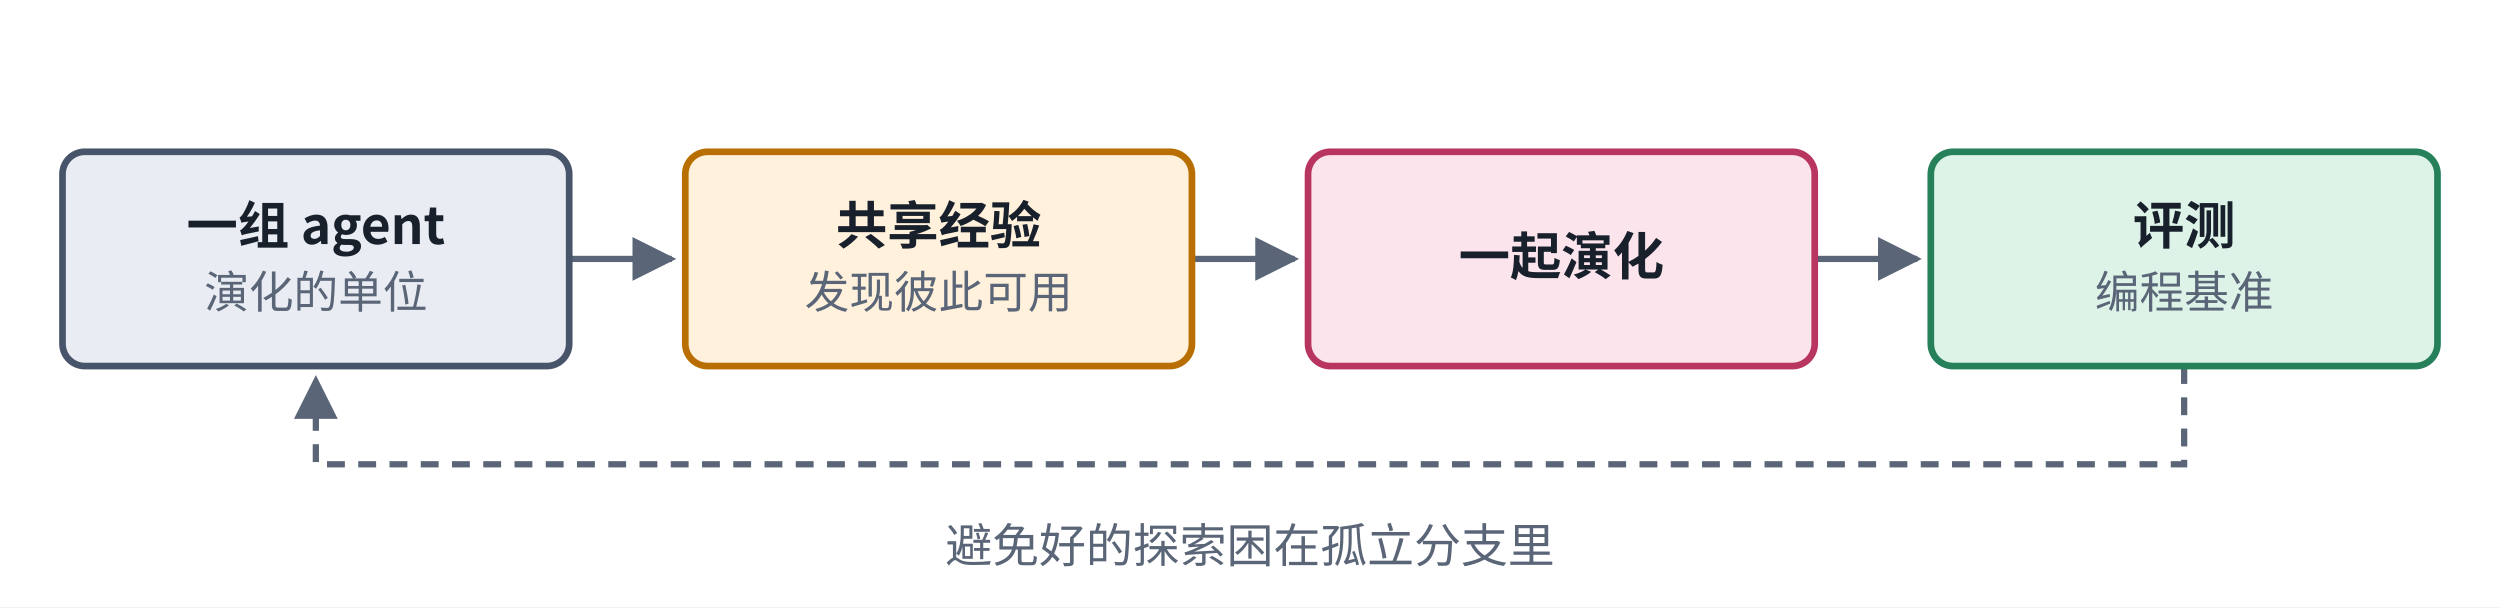
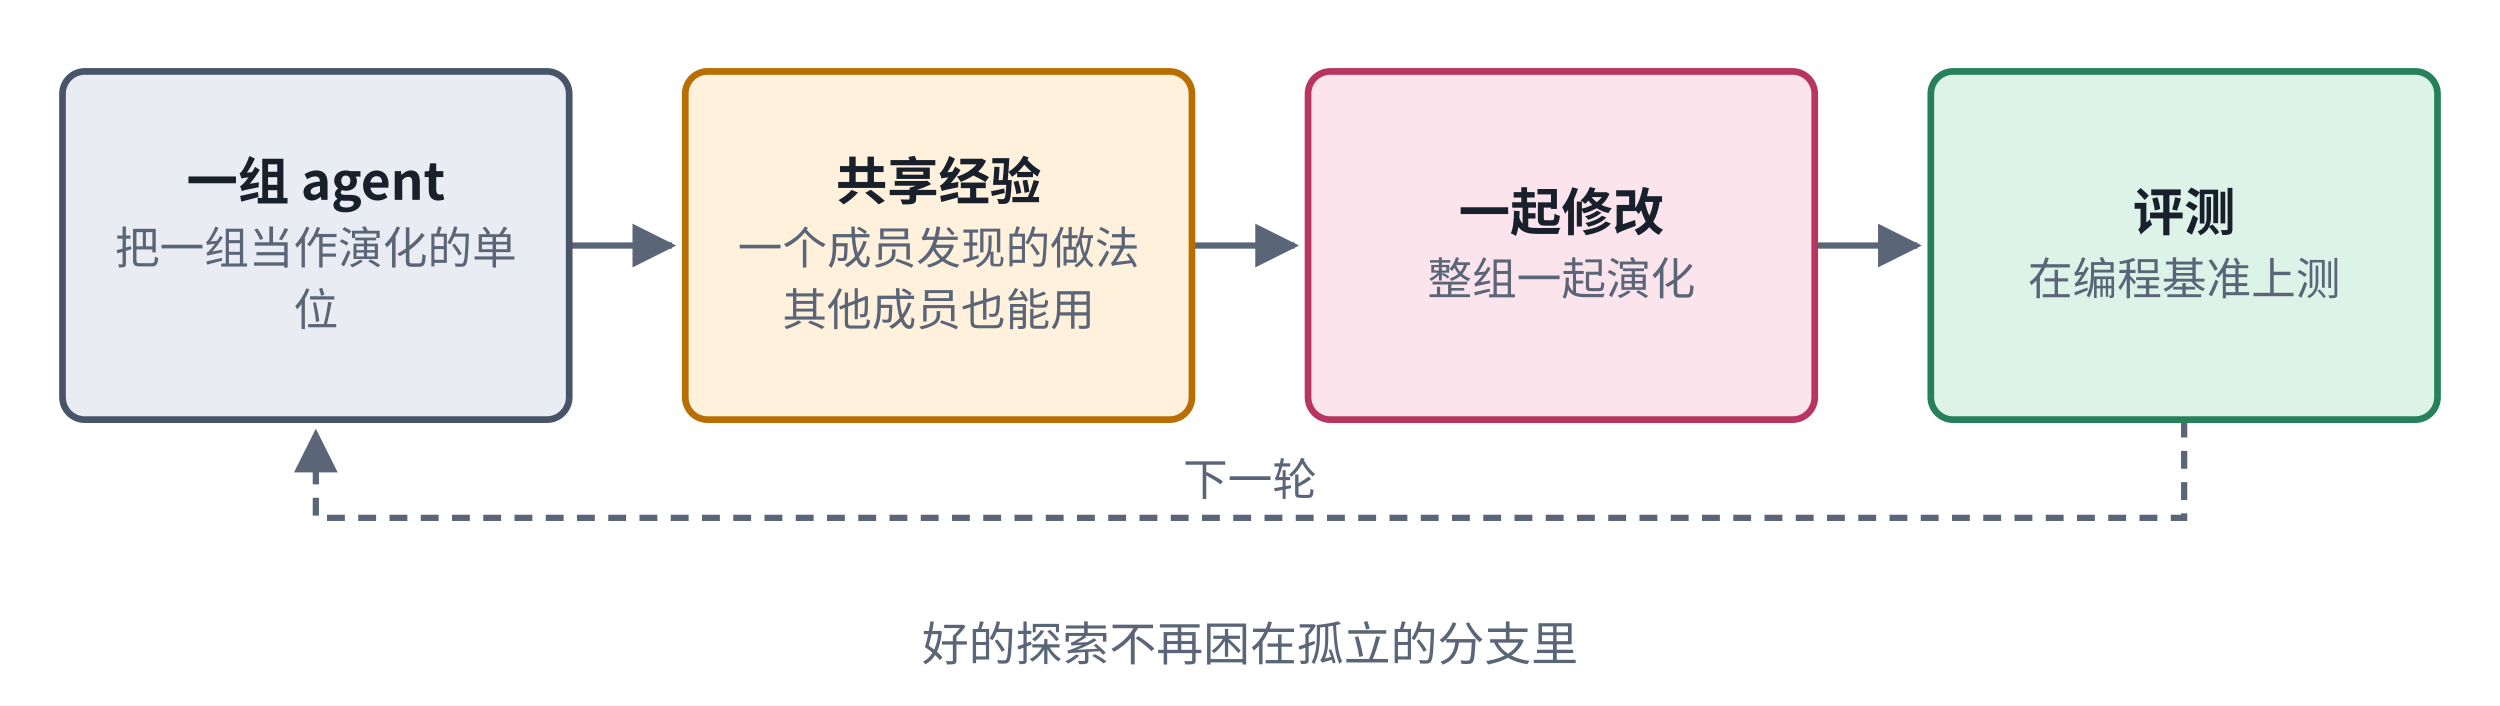
- <svg xmlns="http://www.w3.org/2000/svg" viewBox="0 0 560 136" width="560" height="136" role="img" aria-label="Group-Evolving Agents 结构">
+ <svg xmlns="http://www.w3.org/2000/svg" viewBox="0 0 560 158" width="560" height="158" role="img" aria-label="Group-Evolving Agents 结构">
  <defs>
    <marker id="ah-cardm5" viewBox="0 0 10 10" refX="9" refY="5" markerWidth="7" markerHeight="7" orient="auto-start-reverse">
      <path d="M0,0 L10,5 L0,10 z" fill="#5A6577" />
    </marker>
  </defs>
-   <rect x="0" y="0" width="560" height="136" fill="#ffffff" />
-   <path d="M127.5,58 L150.5,58" fill="none" stroke="#5A6577" stroke-width="1.4" marker-end="url(#ah-cardm5)" />
-   <path d="M267,58 L290,58" fill="none" stroke="#5A6577" stroke-width="1.4" marker-end="url(#ah-cardm5)" />
-   <path d="M406.5,58 L429.5,58" fill="none" stroke="#5A6577" stroke-width="1.4" marker-end="url(#ah-cardm5)" />
-   <path d="M489.25,82 L489.25,104 L70.75,104 L70.75,85" fill="none" stroke="#5A6577" stroke-width="1.4" stroke-dasharray="4 3" marker-end="url(#ah-cardm5)" />
-   <rect x="14" y="34" width="113.5" height="48" rx="5" fill="#E9EDF3" stroke="#47546A" stroke-width="1.5" />
-   <rect x="153.5" y="34" width="113.5" height="48" rx="5" fill="#FFF1DC" stroke="#B86E00" stroke-width="1.5" />
-   <rect x="293" y="34" width="113.5" height="48" rx="5" fill="#FCE4EC" stroke="#B83560" stroke-width="1.5" />
-   <rect x="432.5" y="34" width="113.5" height="48" rx="5" fill="#DDF3E8" stroke="#26805A" stroke-width="1.5" />
-   <text x="70.75" y="54.665" text-anchor="middle" font-size="11.5" font-weight="600" fill="#18202C" font-family="PingFang SC, Noto Sans CJK SC, Microsoft YaHei, sans-serif">一组 agent</text>
-   <text x="70.75" y="69.035" text-anchor="middle" font-size="10" font-weight="400" fill="#5A6577" font-family="PingFang SC, Noto Sans CJK SC, Microsoft YaHei, sans-serif">演化的单位</text>
-   <text x="210.25" y="54.665" text-anchor="middle" font-size="11.5" font-weight="600" fill="#18202C" font-family="PingFang SC, Noto Sans CJK SC, Microsoft YaHei, sans-serif">共享经验</text>
-   <text x="210.25" y="69.035" text-anchor="middle" font-size="10" font-weight="400" fill="#5A6577" font-family="PingFang SC, Noto Sans CJK SC, Microsoft YaHei, sans-serif">发现彼此可用</text>
-   <text x="349.75" y="61.565" text-anchor="middle" font-size="11.5" font-weight="600" fill="#18202C" font-family="PingFang SC, Noto Sans CJK SC, Microsoft YaHei, sans-serif">一起演化</text>
-   <text x="489.25" y="54.665" text-anchor="middle" font-size="11.5" font-weight="600" fill="#18202C" font-family="PingFang SC, Noto Sans CJK SC, Microsoft YaHei, sans-serif">评测</text>
-   <text x="489.25" y="69.035" text-anchor="middle" font-size="10" font-weight="400" fill="#5A6577" font-family="PingFang SC, Noto Sans CJK SC, Microsoft YaHei, sans-serif">编程基准</text>
-   <text x="280" y="126" text-anchor="middle" font-size="10.5" font-weight="500" fill="#5A6577" font-family="PingFang SC, Noto Sans CJK SC, Microsoft YaHei, sans-serif">避免好的探索困在孤立分支里</text>
+   <rect x="0" y="0" width="560" height="158" fill="#ffffff" />
+   <path d="M127.5,55 L150.5,55" fill="none" stroke="#5A6577" stroke-width="1.4" marker-end="url(#ah-cardm5)" />
+   <path d="M267,55 L290,55" fill="none" stroke="#5A6577" stroke-width="1.4" marker-end="url(#ah-cardm5)" />
+   <path d="M406.5,55 L429.5,55" fill="none" stroke="#5A6577" stroke-width="1.4" marker-end="url(#ah-cardm5)" />
+   <path d="M489.25,94 L489.25,116 L70.75,116 L70.75,97" fill="none" stroke="#5A6577" stroke-width="1.4" stroke-dasharray="4 3" marker-end="url(#ah-cardm5)" />
+   <rect x="14" y="16" width="113.5" height="78" rx="5" fill="#E9EDF3" stroke="#47546A" stroke-width="1.5" />
+   <rect x="153.5" y="16" width="113.5" height="78" rx="5" fill="#FFF1DC" stroke="#B86E00" stroke-width="1.5" />
+   <rect x="293" y="16" width="113.5" height="78" rx="5" fill="#FCE4EC" stroke="#B83560" stroke-width="1.5" />
+   <rect x="432.5" y="16" width="113.5" height="78" rx="5" fill="#DDF3E8" stroke="#26805A" stroke-width="1.5" />
+   <text x="70.75" y="44.765" text-anchor="middle" font-size="11.5" font-weight="600" fill="#18202C" font-family="PingFang SC, Noto Sans CJK SC, Microsoft YaHei, sans-serif">一组 agent</text>
+   <text x="70.75" y="59.135" text-anchor="middle" font-size="10" font-weight="400" fill="#5A6577" font-family="PingFang SC, Noto Sans CJK SC, Microsoft YaHei, sans-serif">把一组当作演化的单</text>
+   <text x="70.75" y="72.935" text-anchor="middle" font-size="10" font-weight="400" fill="#5A6577" font-family="PingFang SC, Noto Sans CJK SC, Microsoft YaHei, sans-serif">位</text>
+   <text x="210.25" y="44.765" text-anchor="middle" font-size="11.5" font-weight="600" fill="#18202C" font-family="PingFang SC, Noto Sans CJK SC, Microsoft YaHei, sans-serif">共享经验</text>
+   <text x="210.25" y="59.135" text-anchor="middle" font-size="10" font-weight="400" fill="#5A6577" font-family="PingFang SC, Noto Sans CJK SC, Microsoft YaHei, sans-serif">一个成员发现的做法</text>
+   <text x="210.25" y="72.935" text-anchor="middle" font-size="10" font-weight="400" fill="#5A6577" font-family="PingFang SC, Noto Sans CJK SC, Microsoft YaHei, sans-serif">其他成员也能用</text>
+   <text x="349.75" y="51.665" text-anchor="middle" font-size="11.5" font-weight="600" fill="#18202C" font-family="PingFang SC, Noto Sans CJK SC, Microsoft YaHei, sans-serif">一起修改</text>
+   <text x="349.75" y="66.035" text-anchor="middle" font-size="10" font-weight="400" fill="#5A6577" font-family="PingFang SC, Noto Sans CJK SC, Microsoft YaHei, sans-serif">整组一起演化</text>
+   <text x="489.25" y="51.665" text-anchor="middle" font-size="11.5" font-weight="600" fill="#18202C" font-family="PingFang SC, Noto Sans CJK SC, Microsoft YaHei, sans-serif">评测</text>
+   <text x="489.25" y="66.035" text-anchor="middle" font-size="10" font-weight="400" fill="#5A6577" font-family="PingFang SC, Noto Sans CJK SC, Microsoft YaHei, sans-serif">在编程基准上测</text>
+   <text x="280" y="111" text-anchor="middle" font-size="10" font-weight="400" fill="#5A6577" font-family="PingFang SC, Noto Sans CJK SC, Microsoft YaHei, sans-serif" style="paint-order:stroke;stroke-width:4px;stroke-linejoin:round" stroke="#ffffff">下一轮</text>
+   <text x="280" y="148" text-anchor="middle" font-size="10.5" font-weight="500" fill="#5A6577" font-family="PingFang SC, Noto Sans CJK SC, Microsoft YaHei, sans-serif">好的探索不再困在孤立的分支里</text>
</svg>
